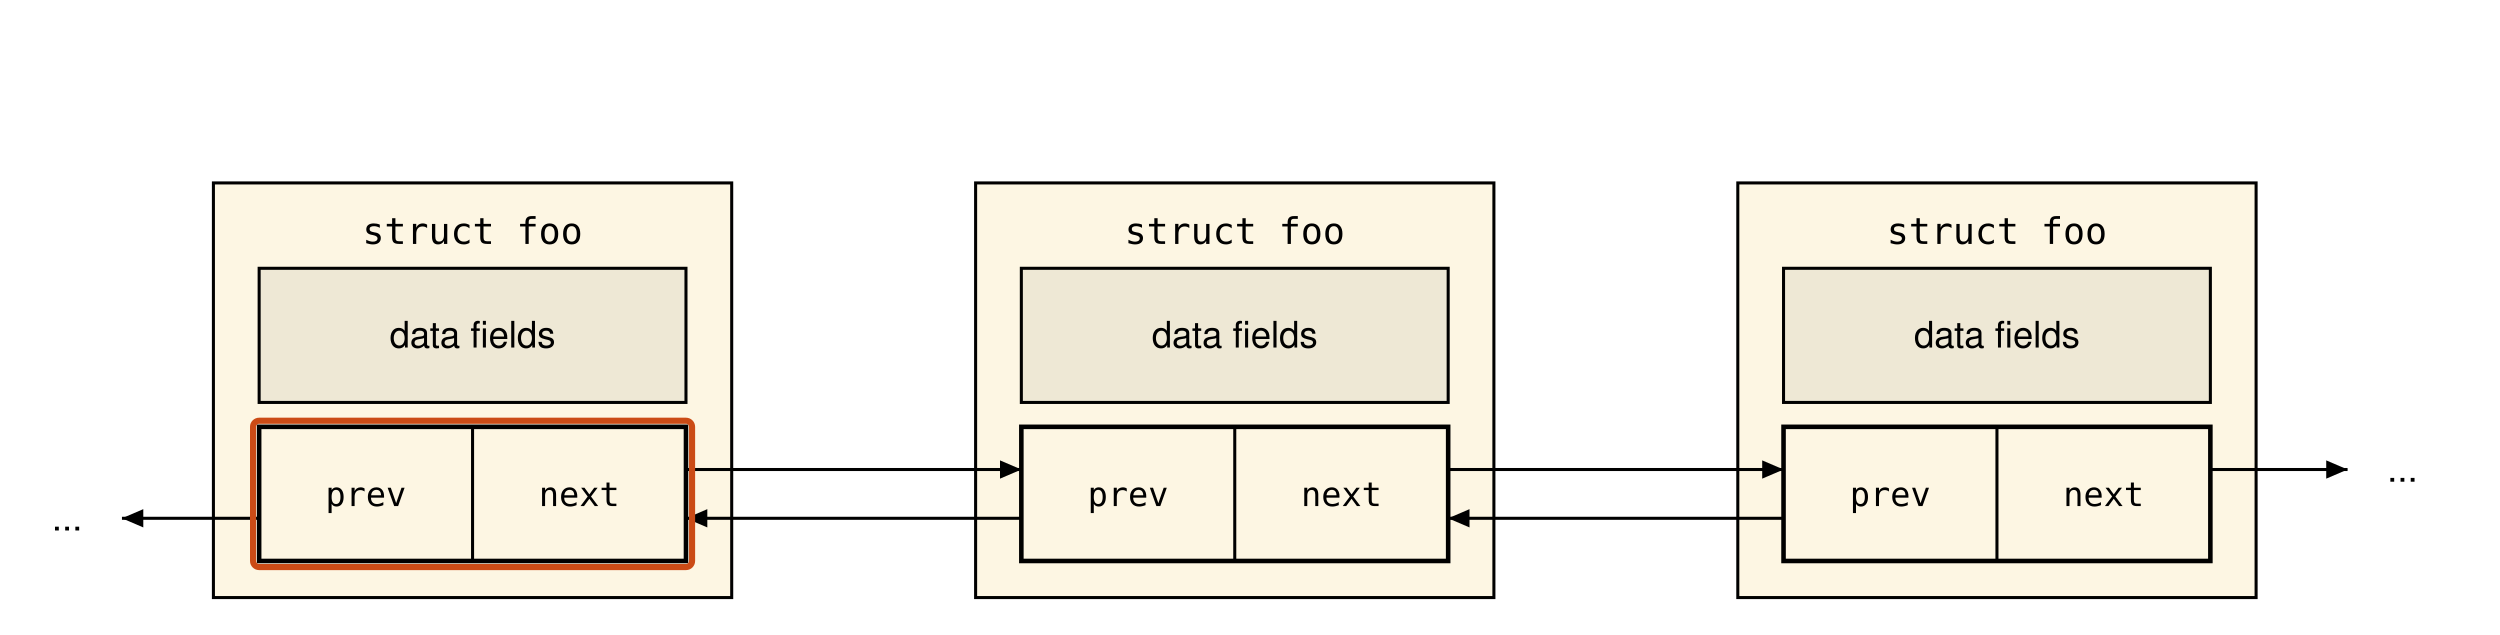
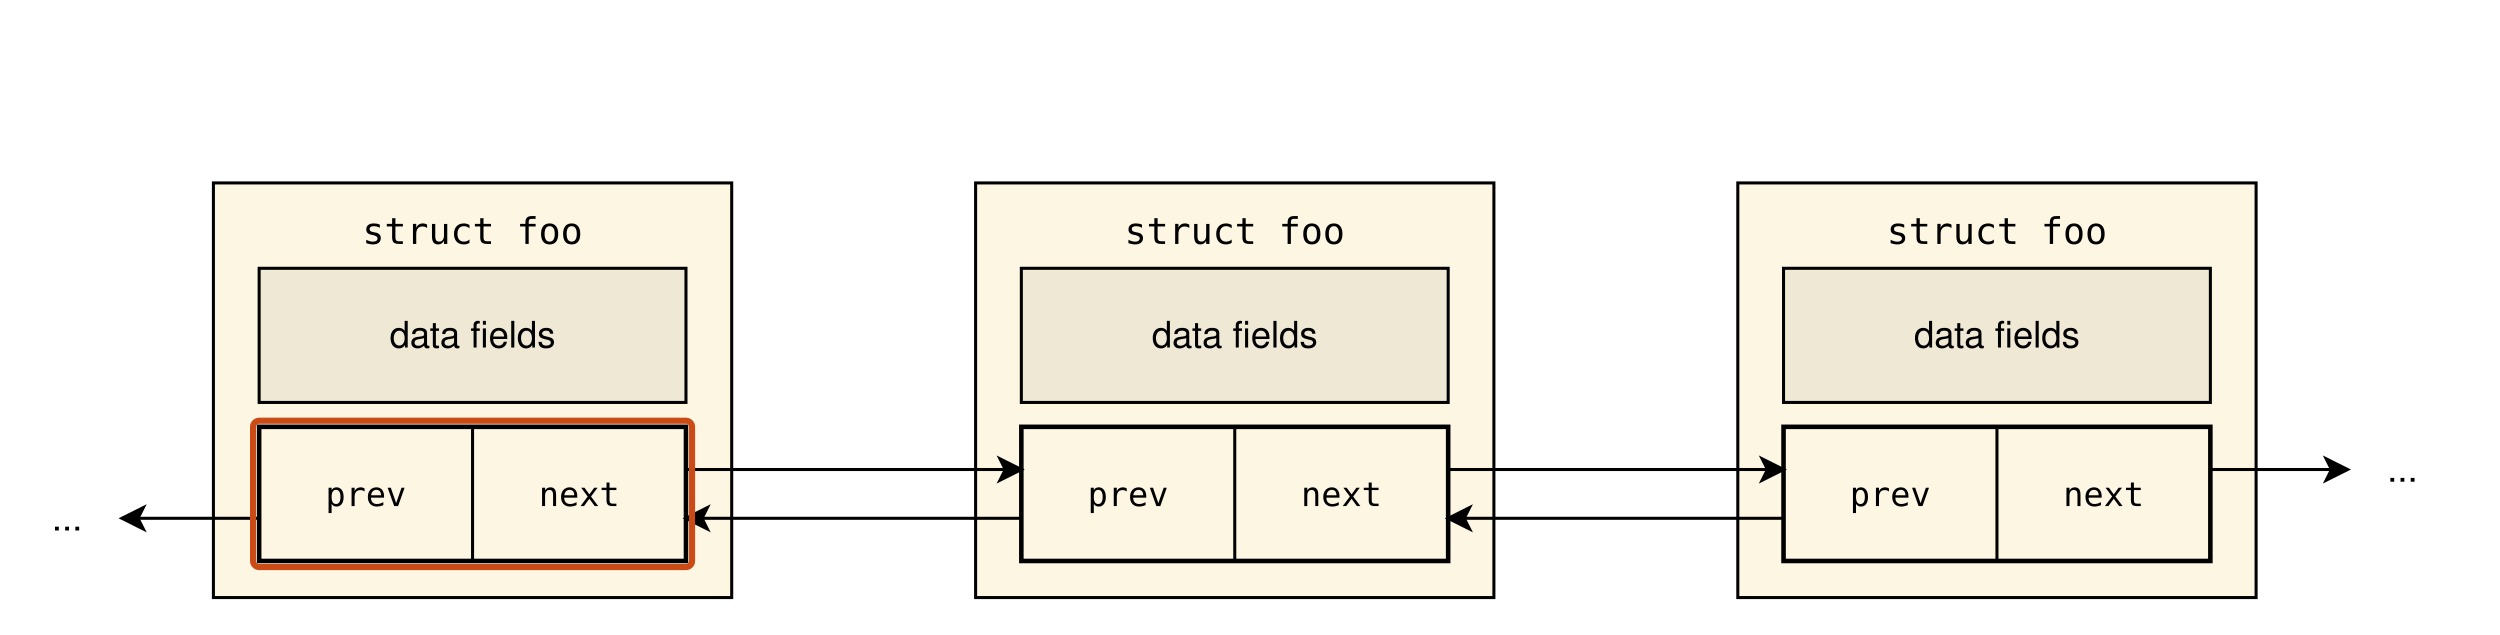
<svg xmlns="http://www.w3.org/2000/svg" version="1.1" width="820px" height="208px" viewBox="0 0 820 208" style="background: transparent; background-color: transparent; color-scheme: light dark;" font-family="Helvetica">
  <style>
    .box  { fill: #fdf6e3; stroke: #000000; stroke-width: 1;
            fill: light-dark(#fdf6e3, #201a0a); stroke: light-dark(#000000, #ffffff); }
    .hi   { fill: #eee8d5; stroke: #000000; stroke-width: 1;
            fill: light-dark(#eee8d5, #2d2614); stroke: light-dark(#000000, #ffffff); }
    .node { fill: #fdf6e3; stroke: #000000; stroke-width: 1.5;
            fill: light-dark(#fdf6e3, #201a0a); stroke: light-dark(#000000, #ffffff); }
    .div  { stroke: #000000; stroke-width: 1;
            stroke: light-dark(#000000, #ffffff); }
    .dot  { fill: #000000; fill: light-dark(#000000, #ffffff); }
-     .ah   { fill: #000000; fill: light-dark(#000000, #ffffff); }
+     .ah   { fill: #000000; stroke: #000000; stroke-width: 1;
+             fill: light-dark(#000000, #ffffff); stroke: light-dark(#000000, #ffffff); }
    .ttl  { fill: #000000; font-size: 12px; text-anchor: middle; font-family: monospace;
            fill: light-dark(#000000, #ffffff); }
    .val  { fill: #000000; font-size: 12px; text-anchor: middle;
            fill: light-dark(#000000, #ffffff); }
    .lbl  { fill: #000000; font-size: 11px; text-anchor: middle;
            fill: light-dark(#000000, #ffffff); }
    .ell  { fill: #000000; font-size: 12px; text-anchor: middle;
            fill: light-dark(#000000, #ffffff); }

    /* the traversal walks the embedded nodes, not the containers */
    .cursor { fill: none; stroke: #cb4b16; stroke-width: 2;
              stroke: light-dark(#cb4b16, #eb7a4a);
              animation: walk 7s ease-in-out infinite; }

    @keyframes walk {
        0% { transform: translateX(0px);   opacity: 0; }
        5% { transform: translateX(0px);   opacity: 1; }
       28% { transform: translateX(0px);   opacity: 1; }
       36% { transform: translateX(250px); opacity: 1; }
       59% { transform: translateX(250px); opacity: 1; }
       67% { transform: translateX(500px); opacity: 1; }
       92% { transform: translateX(500px); opacity: 1; }
      100% { transform: translateX(500px); opacity: 0; }
    }

    @media (prefers-reduced-motion: reduce) {
      .cursor { animation: none; opacity: 0; }
    }
    .mono { font-family: monospace; }
  </style>
  <defs>
-     <marker id="arrow" markerWidth="8" markerHeight="8" refX="7" refY="3" orient="auto" markerUnits="strokeWidth">
-       <path class="ah" d="M0,0 L7,3 L0,6 z" />
+     <marker id="arrow" markerWidth="10" markerHeight="10" refX="7" refY="3.5" orient="auto" markerUnits="userSpaceOnUse" overflow="visible">
+       <path class="ah" d="M7,3.5 L0,0 L1.75,3.5 L0,7 z" />
    </marker>
  </defs>
  <rect class="box" x="70" y="60" width="170" height="136" />
  <text class="ttl" x="155" y="80">struct foo</text>
  <rect class="hi" x="85" y="88" width="140" height="44" />
  <text class="val" x="155" y="114">data fields</text>
  <rect class="node" x="85" y="140" width="140" height="44" />
  <line class="div" x1="155" y1="140" x2="155" y2="184" />
  <text class="lbl mono" x="120" y="166">prev</text>
  <text class="lbl mono" x="190" y="166">next</text>
  <rect class="box" x="320" y="60" width="170" height="136" />
  <text class="ttl" x="405" y="80">struct foo</text>
  <rect class="hi" x="335" y="88" width="140" height="44" />
  <text class="val" x="405" y="114">data fields</text>
  <rect class="node" x="335" y="140" width="140" height="44" />
  <line class="div" x1="405" y1="140" x2="405" y2="184" />
  <text class="lbl mono" x="370" y="166">prev</text>
  <text class="lbl mono" x="440" y="166">next</text>
  <rect class="box" x="570" y="60" width="170" height="136" />
  <text class="ttl" x="655" y="80">struct foo</text>
  <rect class="hi" x="585" y="88" width="140" height="44" />
  <text class="val" x="655" y="114">data fields</text>
  <rect class="node" x="585" y="140" width="140" height="44" />
  <line class="div" x1="655" y1="140" x2="655" y2="184" />
  <text class="lbl mono" x="620" y="166">prev</text>
  <text class="lbl mono" x="690" y="166">next</text>
  <line class="div" x1="225" y1="154" x2="335" y2="154" marker-end="url(#arrow)" />
  <line class="div" x1="475" y1="154" x2="585" y2="154" marker-end="url(#arrow)" />
  <line class="div" x1="725" y1="154" x2="770" y2="154" marker-end="url(#arrow)" />
  <text class="ell" x="788" y="158">...</text>
  <line class="div" x1="335" y1="170" x2="225" y2="170" marker-end="url(#arrow)" />
  <line class="div" x1="585" y1="170" x2="475" y2="170" marker-end="url(#arrow)" />
  <line class="div" x1="85" y1="170" x2="40" y2="170" marker-end="url(#arrow)" />
  <text class="ell" x="22" y="174">...</text>
  <rect class="cursor" x="83" y="138" width="144" height="48" rx="2" />
</svg>
